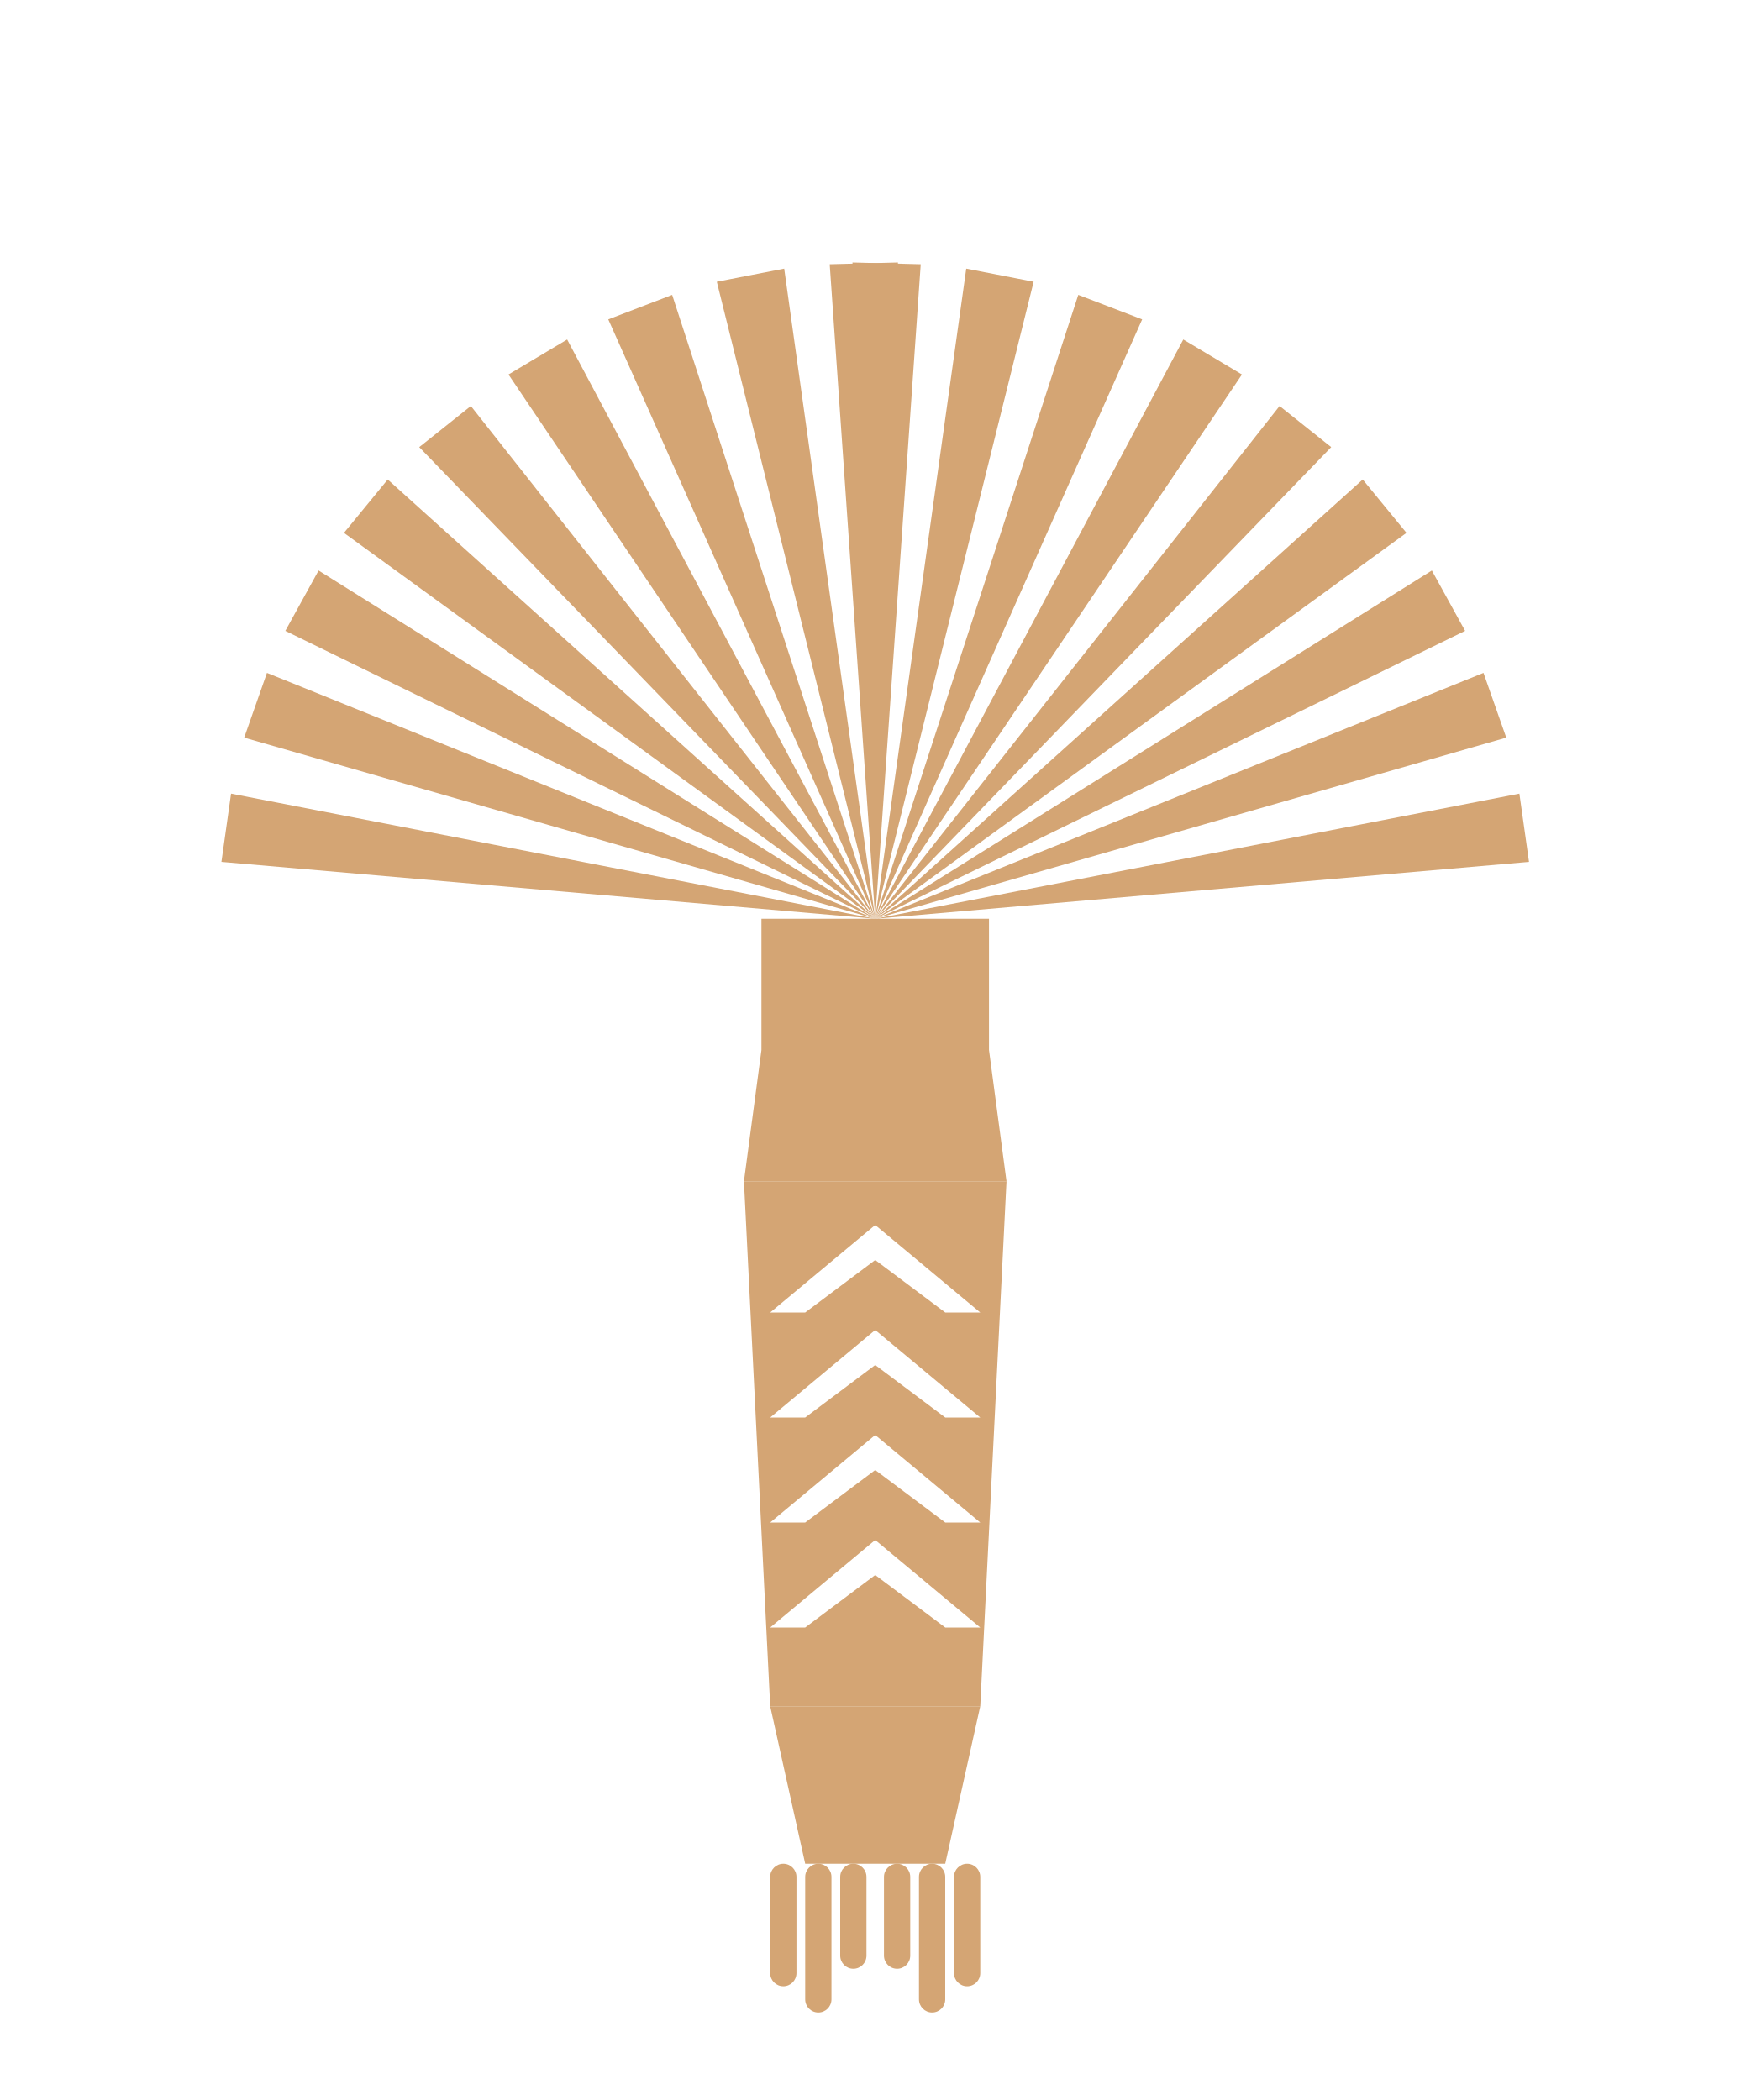
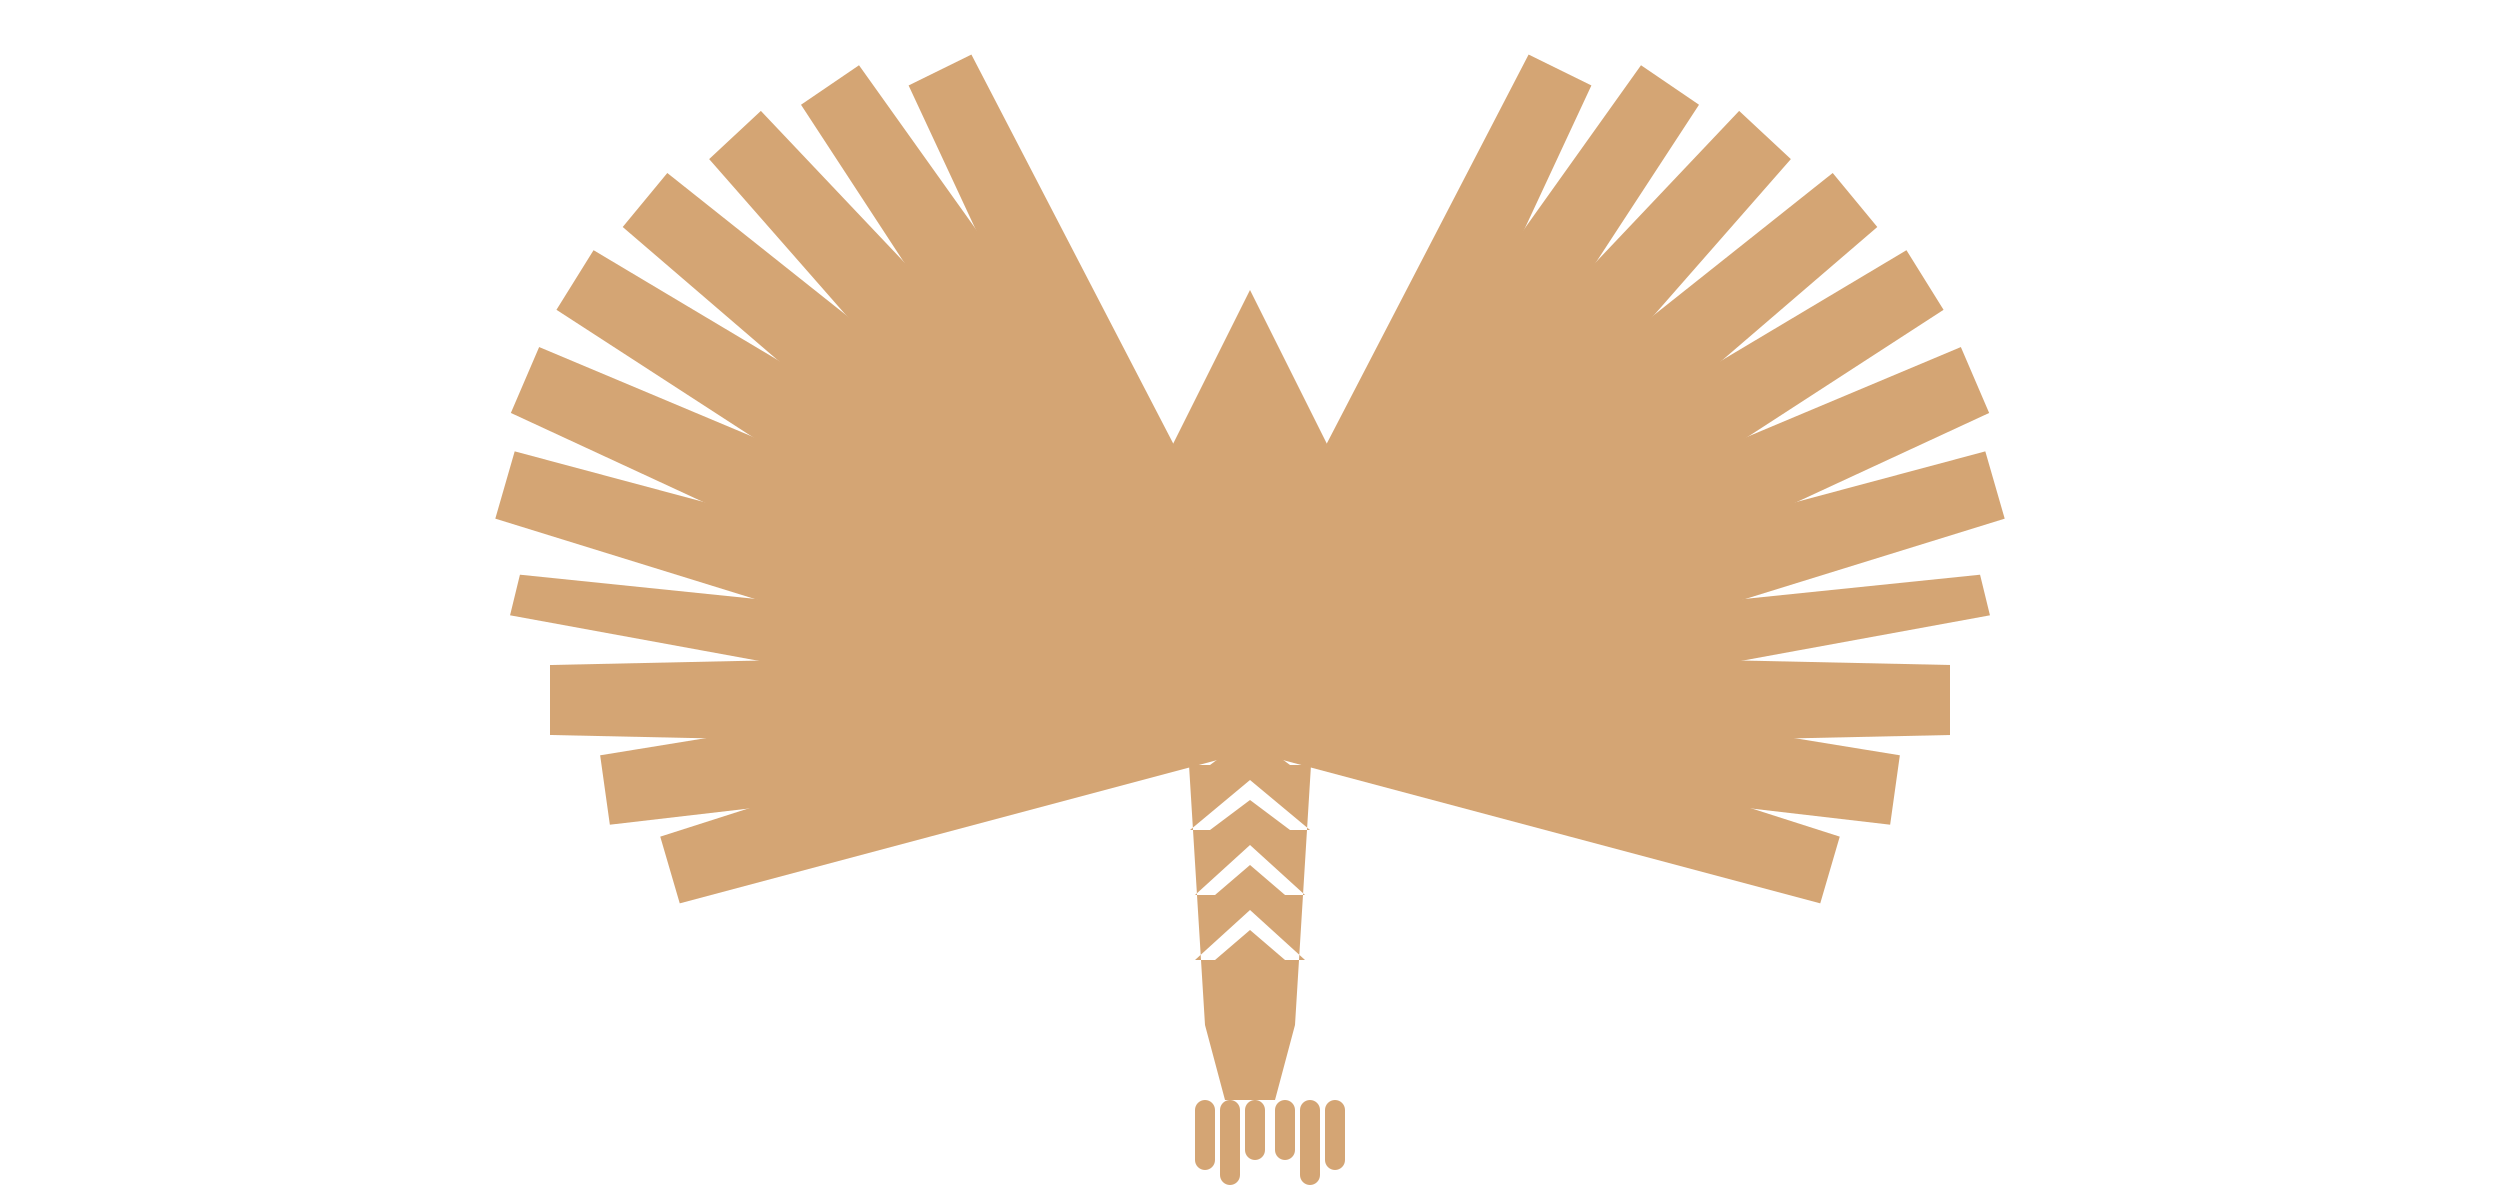
- <svg xmlns="http://www.w3.org/2000/svg" viewBox="0 0 200 240">
+ <svg xmlns="http://www.w3.org/2000/svg" viewBox="0 0 500 240">
  <g fill="#d4a574">
-     <polygon points="100,105 94.8,30.2 102.6,30.0" />
-     <polygon points="100,105 81.9,32.2 89.6,30.7" />
-     <polygon points="100,105 69.5,36.5 76.8,33.7" />
-     <polygon points="100,105 58.1,42.8 64.8,38.8" />
-     <polygon points="100,105 47.9,51.1 53.8,46.4" />
-     <polygon points="100,105 39.3,60.9 44.3,54.8" />
-     <polygon points="100,105 32.6,72.1 36.4,65.2" />
-     <polygon points="100,105 27.9,84.3 30.5,76.9" />
-     <polygon points="100,105 25.3,98.5 26.4,90.7" />
-     <polygon points="100,105 105.2,30.2 97.4,30.0" />
-     <polygon points="100,105 118.1,32.2 110.4,30.7" />
-     <polygon points="100,105 130.5,36.5 123.2,33.7" />
-     <polygon points="100,105 141.9,42.8 135.2,38.8" />
-     <polygon points="100,105 152.1,51.1 146.2,46.4" />
-     <polygon points="100,105 160.7,60.9 155.7,54.8" />
-     <polygon points="100,105 167.4,72.1 163.6,65.2" />
-     <polygon points="100,105 172.1,84.3 169.5,76.9" />
-     <polygon points="100,105 174.7,98.5 173.6,90.7" />
-     <polygon points="87,105 113,105 113,120 87,120" />
-     <polygon points="87,120 113,120 115,135 85,135" />
-     <path fill-rule="evenodd" d="M85,135 L115,135 L112,195 L88,195 Z M88,150 L100,140 L112,150 L108,150 L100,144 L92,150 Z M88,162 L100,152 L112,162 L108,162 L100,156 L92,162 Z M88,174 L100,164 L112,174 L108,174 L100,168 L92,174 Z M88,186 L100,176 L112,186 L108,186 L100,180 L92,186 Z" />
-     <polygon points="88,195 112,195 108,213 92,213" />
-     <rect x="88" y="213" width="3" height="14" rx="1.5" />
-     <rect x="92" y="213" width="3" height="17" rx="1.5" />
-     <rect x="96" y="213" width="3" height="12" rx="1.5" />
-     <rect x="101" y="213" width="3" height="12" rx="1.5" />
-     <rect x="105" y="213" width="3" height="17" rx="1.5" />
-     <rect x="109" y="213" width="3" height="14" rx="1.5" />
+     <polygon points="258.97,135.59 241.03,144.41 181.72,17.09 194.28,10.91" />
+     <polygon points="258.28,134.35 241.72,145.65 160.20,20.95 171.80,13.05" />
+     <polygon points="257.39,133.26 242.61,146.74 141.83,31.82 152.17,22.18" />
+     <polygon points="256.37,132.29 243.63,147.71 124.54,45.40 133.46,34.60" />
+     <polygon points="255.30,131.51 244.70,148.49 111.29,61.96 118.71,50.04" />
+     <polygon points="254.04,130.84 245.96,149.16 102.17,82.59 107.83,69.41" />
+     <polygon points="252.77,130.40 247.23,149.60 99.06,103.73 102.94,90.27" />
+     <polygon points="251.41,130.10 248.59,149.90 102.01,123.06 103.99,114.94" />
+     <polygon points="250,130 250,150 110,147 110,133" />
+     <polygon points="248.62,130.13 251.38,149.87 121.97,164.94 120.03,151.06" />
+     <polygon points="247.21,130.48 252.79,149.52 135.95,180.67 132.05,167.33" />
+     <polygon points="241.03,135.59 258.97,144.41 318.28,17.09 305.72,10.91" />
+     <polygon points="241.72,134.35 258.28,145.65 339.80,20.95 328.20,13.05" />
+     <polygon points="242.61,133.26 257.39,146.74 358.17,31.82 347.83,22.18" />
+     <polygon points="243.63,132.29 256.37,147.71 375.46,45.40 366.54,34.60" />
+     <polygon points="244.70,131.51 255.30,148.49 388.71,61.96 381.29,50.04" />
+     <polygon points="245.96,130.84 254.04,149.16 397.83,82.59 392.17,69.41" />
+     <polygon points="247.23,130.40 252.77,149.60 400.94,103.73 397.06,90.27" />
+     <polygon points="248.59,130.10 251.41,149.90 397.99,123.06 396.01,114.94" />
+     <polygon points="250,130 250,150 390,147 390,133" />
+     <polygon points="251.38,130.13 248.62,149.87 378.03,164.94 379.97,151.06" />
+     <polygon points="252.79,130.48 247.21,149.52 364.05,180.67 367.95,167.33" />
+     <polygon points="250,58 267,92 259,118 241,118 233,92" />
+     <polygon points="241,118 259,118 263,140 237,140" />
+     <path fill-rule="evenodd" d="M237,140 L263,140 L259,205 L241,205 Z M238,153 L250,143 L262,153 L258,153 L250,147 L242,153 Z M238,166 L250,156 L262,166 L258,166 L250,160 L242,166 Z M239,179 L250,169 L261,179 L257,179 L250,173 L243,179 Z M239,192 L250,182 L261,192 L257,192 L250,186 L243,192 Z" />
+     <polygon points="241,205 259,205 255,220 245,220" />
+     <rect x="239" y="220" width="4" height="14" rx="2" />
+     <rect x="244" y="220" width="4" height="17" rx="2" />
+     <rect x="249" y="220" width="4" height="12" rx="2" />
+     <rect x="255" y="220" width="4" height="12" rx="2" />
+     <rect x="260" y="220" width="4" height="17" rx="2" />
+     <rect x="265" y="220" width="4" height="14" rx="2" />
  </g>
</svg>
